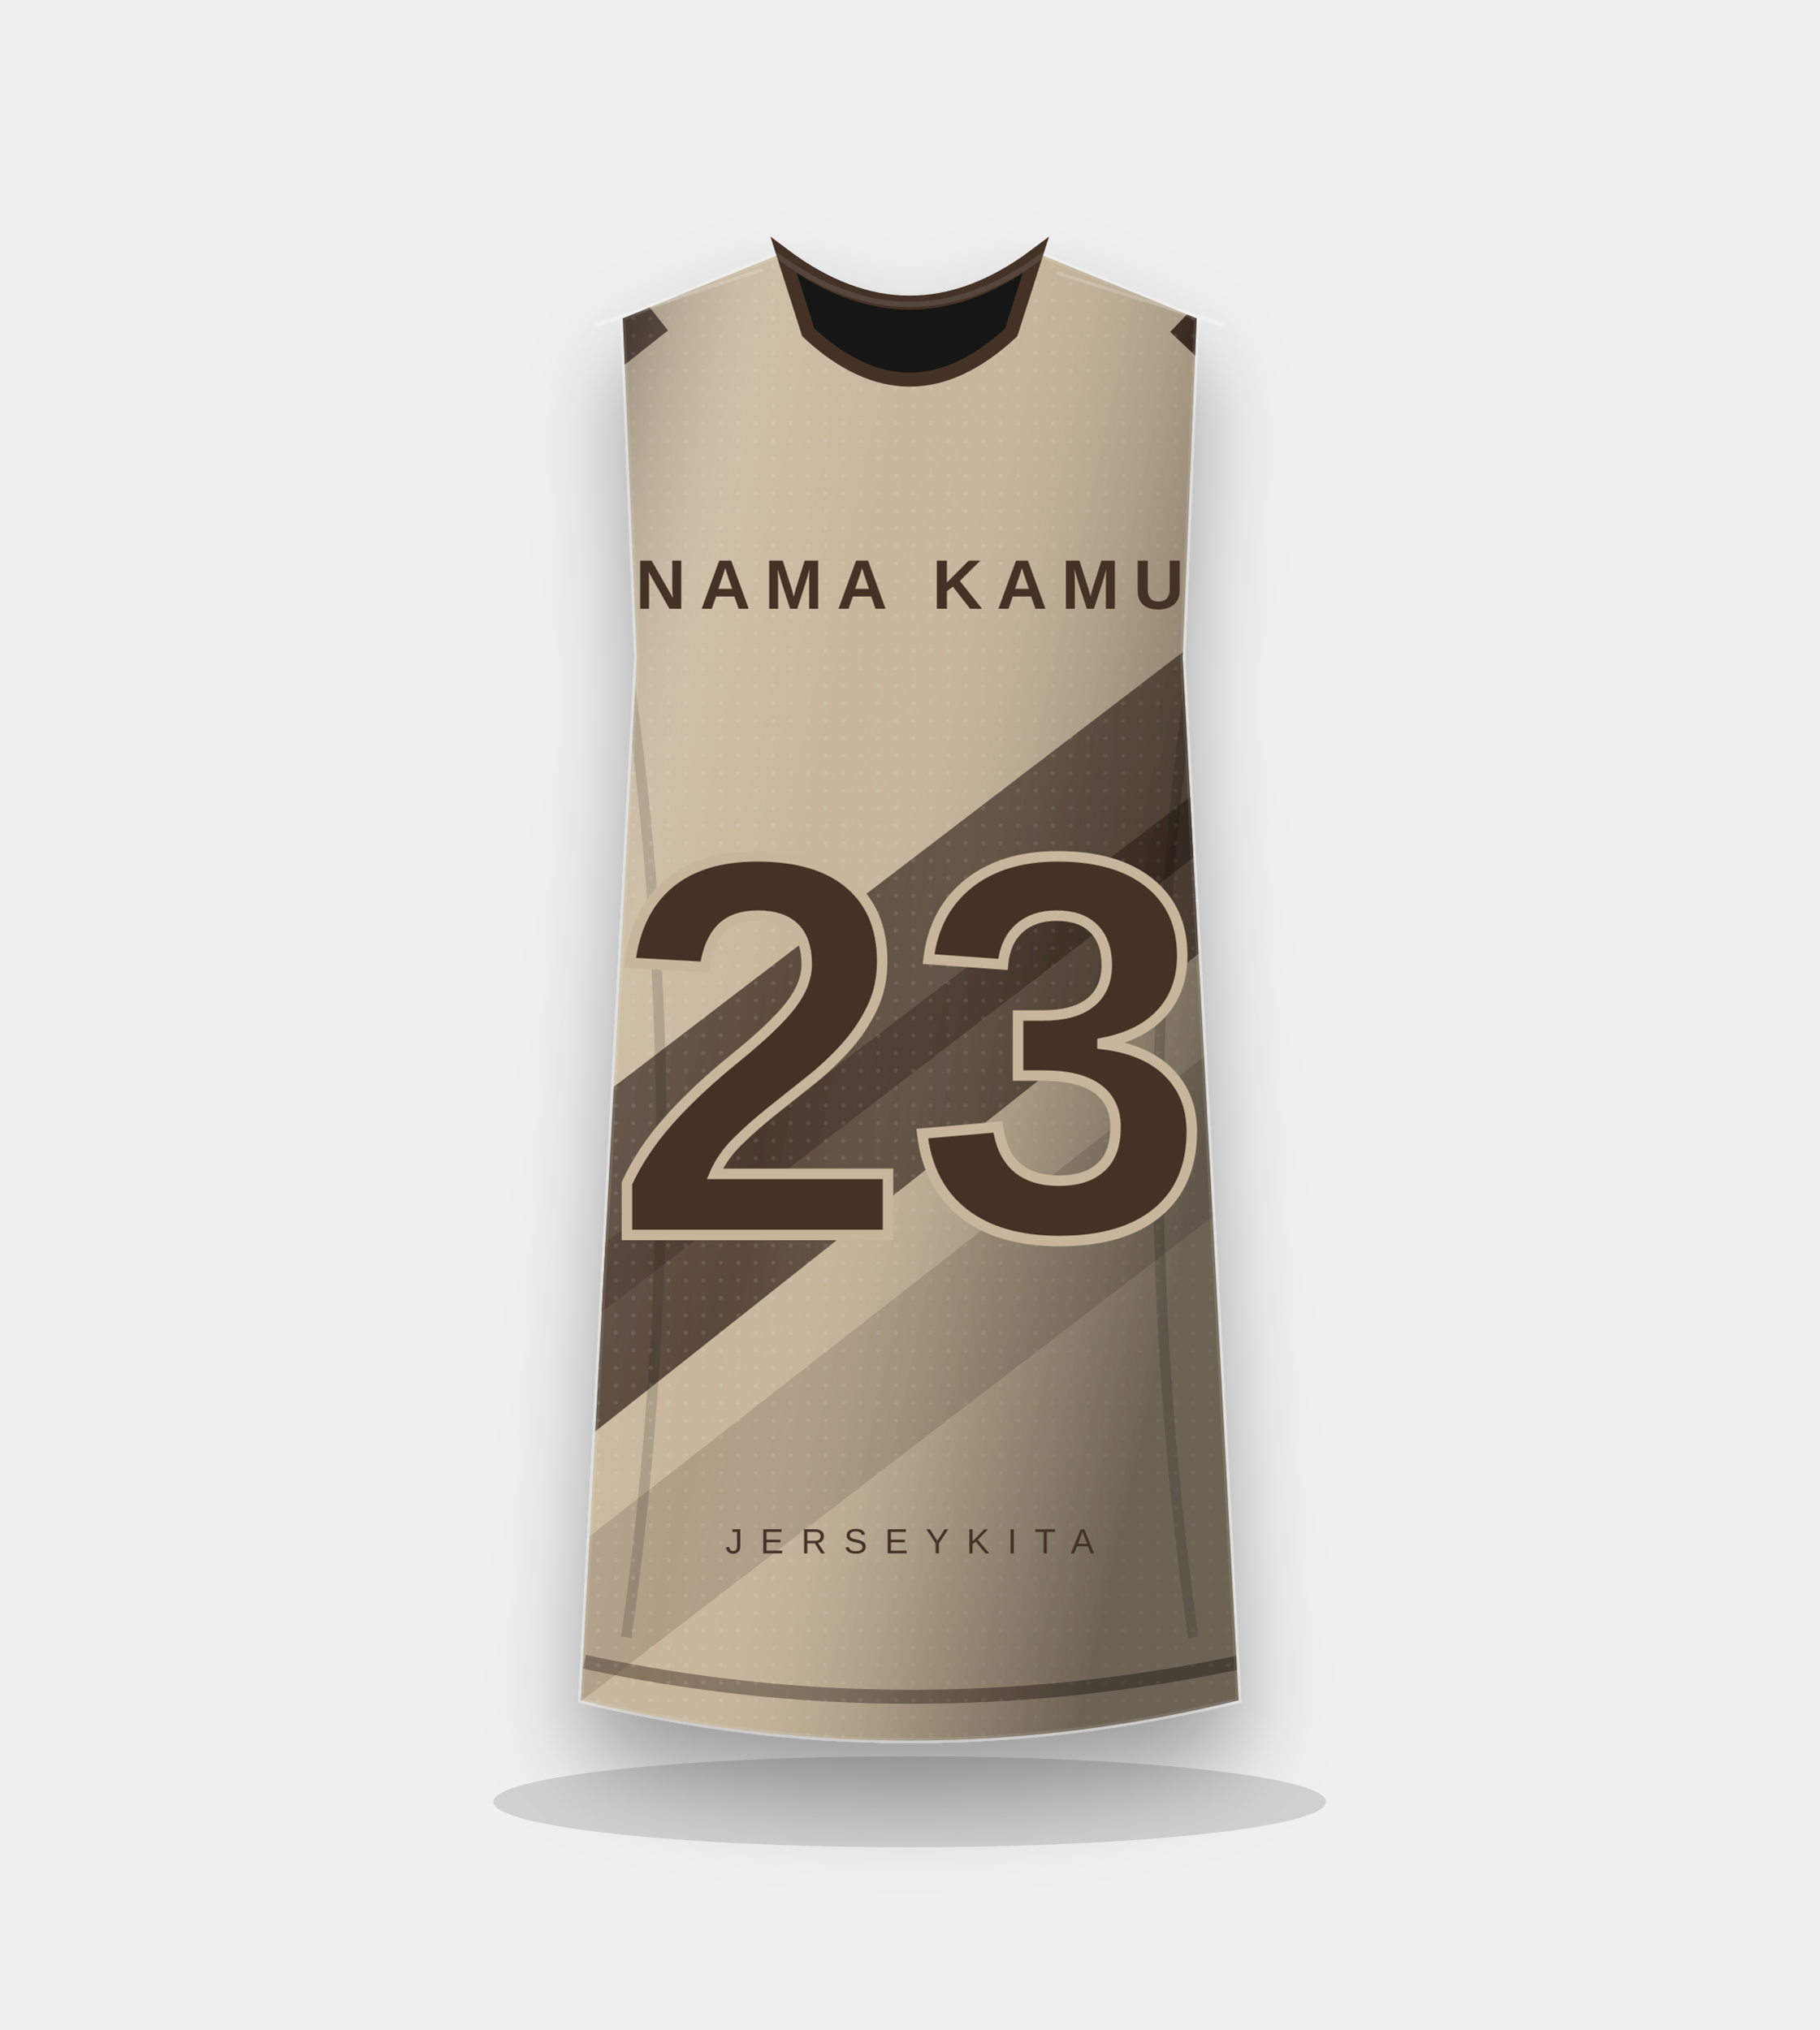
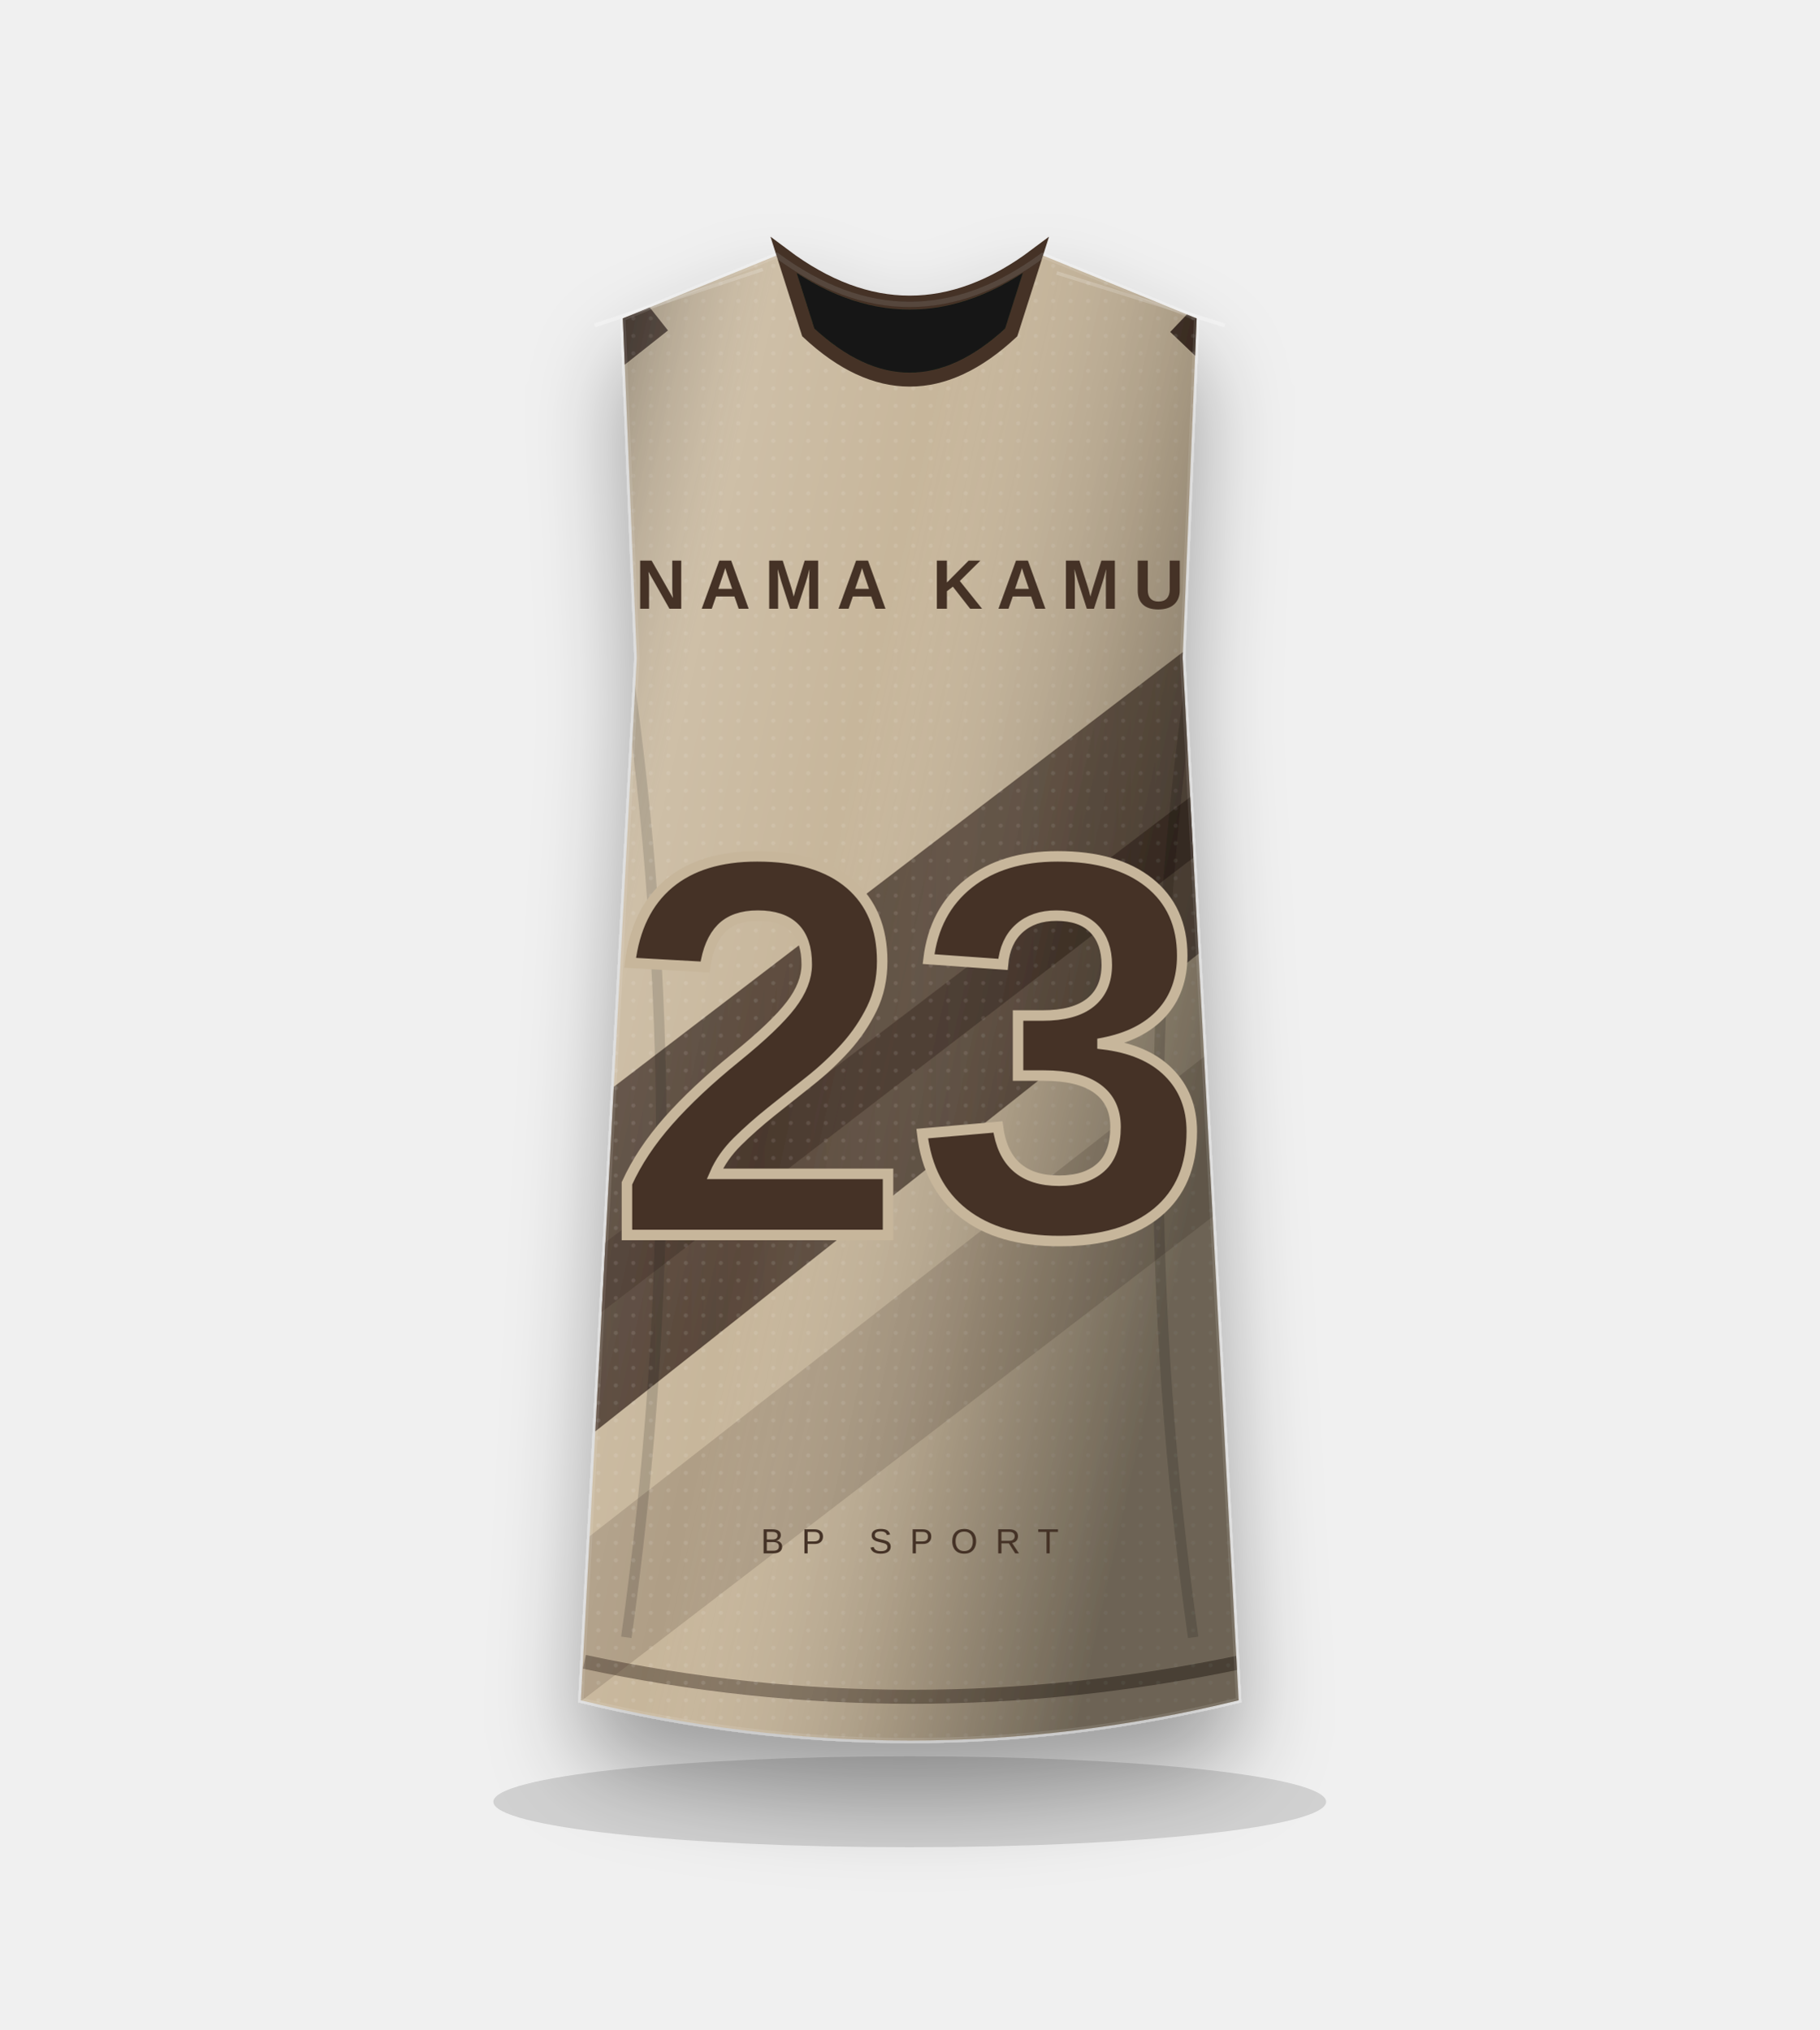
<svg xmlns="http://www.w3.org/2000/svg" width="520" height="580" viewBox="0 0 520 580">
  <defs>
    <linearGradient id="fabric" x1="0" y1="0" x2="1" y2=".5">
      <stop stop-color="#000" stop-opacity=".4" />
      <stop offset=".24" stop-color="#fff" stop-opacity=".12" />
      <stop offset=".46" stop-color="#fff" stop-opacity="0" />
      <stop offset=".77" stop-color="#000" stop-opacity=".17" />
      <stop offset="1" stop-color="#000" stop-opacity=".45" />
    </linearGradient>
    <linearGradient id="stripe">
      <stop stop-color="#443328" />
      <stop offset="1" stop-color="#443328" stop-opacity=".55" />
    </linearGradient>
    <pattern id="mesh" width="5" height="5" patternUnits="userSpaceOnUse">
      <circle cx="1" cy="1" r=".6" fill="#fff" opacity=".1" />
    </pattern>
    <clipPath id="shirt">
      <path d="M178 91 L222 73 Q260 101 298 73 L342 91 L338 188 L354 486 Q260 509 166 486 L182 188 Z" />
    </clipPath>
    <filter id="shadow">
      <feDropShadow dx="0" dy="15" stdDeviation="13" flood-opacity=".35" />
    </filter>
  </defs>
  <ellipse cx="260" cy="515" rx="119" ry="13" fill="#000" opacity=".13" />
  <g filter="url(#shadow)">
    <path d="M178 91 L222 73 Q260 101 298 73 L342 91 L338 188 L354 486 Q260 509 166 486 L182 188 Z" fill="#c7b69b" />
    <g clip-path="url(#shirt)">
      <path d="M65 395 L421 123 L462 178 L116 452 Z" fill="url(#stripe)" />
      <path d="M55 445 L441 151 L448 163 L60 461 Z" fill="#443328" opacity=".75" />
      <path d="M111 484 L439 228 L461 260 L139 507 Z" fill="#443328" opacity=".19" />
      <path d="M70 178 L185 87 M341 88 L449 191" stroke="#443328" stroke-width="19" />
      <path d="M85 178 L145 220 M374 220 L436 172" stroke="#443328" stroke-width="14" />
      <path d="M167 475 Q260 495 355 475" fill="none" stroke="#443328" stroke-width="4" opacity=".5" />
      <path d="M179 189 Q199 326 179 468 M341 189 Q321 326 341 468" fill="none" stroke="#000" stroke-width="3" opacity=".15" />
      <path d="M178 91 L222 73 Q260 101 298 73 L342 91 L338 188 L354 486 Q260 509 166 486 L182 188 Z" fill="url(#mesh)" />
      <path d="M178 91 L222 73 Q260 101 298 73 L342 91 L338 188 L354 486 Q260 509 166 486 L182 188 Z" fill="url(#fabric)" />
    </g>
    <path d="M224 73 Q260 100 296 73 L289 95 Q260 122 231 95 Z" fill="#121914" stroke="#443328" stroke-width="4" />
    <path d="M170 93 L218 77 M302 78 L350 93" stroke="#fff" stroke-opacity=".18" fill="none" />
    <path d="M178 91 L222 73 Q260 101 298 73 L342 91 L338 188 L354 486 Q260 509 166 486 L182 188 Z" fill="none" stroke="#fff" stroke-opacity=".1" stroke-width="1.5" />
    <text x="260" y="174" text-anchor="middle" font-family="Arial,sans-serif" font-size="20" font-weight="800" letter-spacing="4" fill="#443328">NAMA KAMU</text>
    <text x="260" y="353" text-anchor="middle" font-family="Arial,sans-serif" font-size="155" font-weight="900" fill="#443328" stroke="#c7b69b" stroke-width="3">23</text>
-     <text x="260" y="444" text-anchor="middle" font-family="Arial,sans-serif" font-size="10" letter-spacing="5" fill="#443328">JERSEYKITA</text>
+     <text x="260" y="444" text-anchor="middle" font-family="Arial,sans-serif" font-size="10" letter-spacing="5" fill="#443328">BP SPORT</text>
  </g>
</svg>
